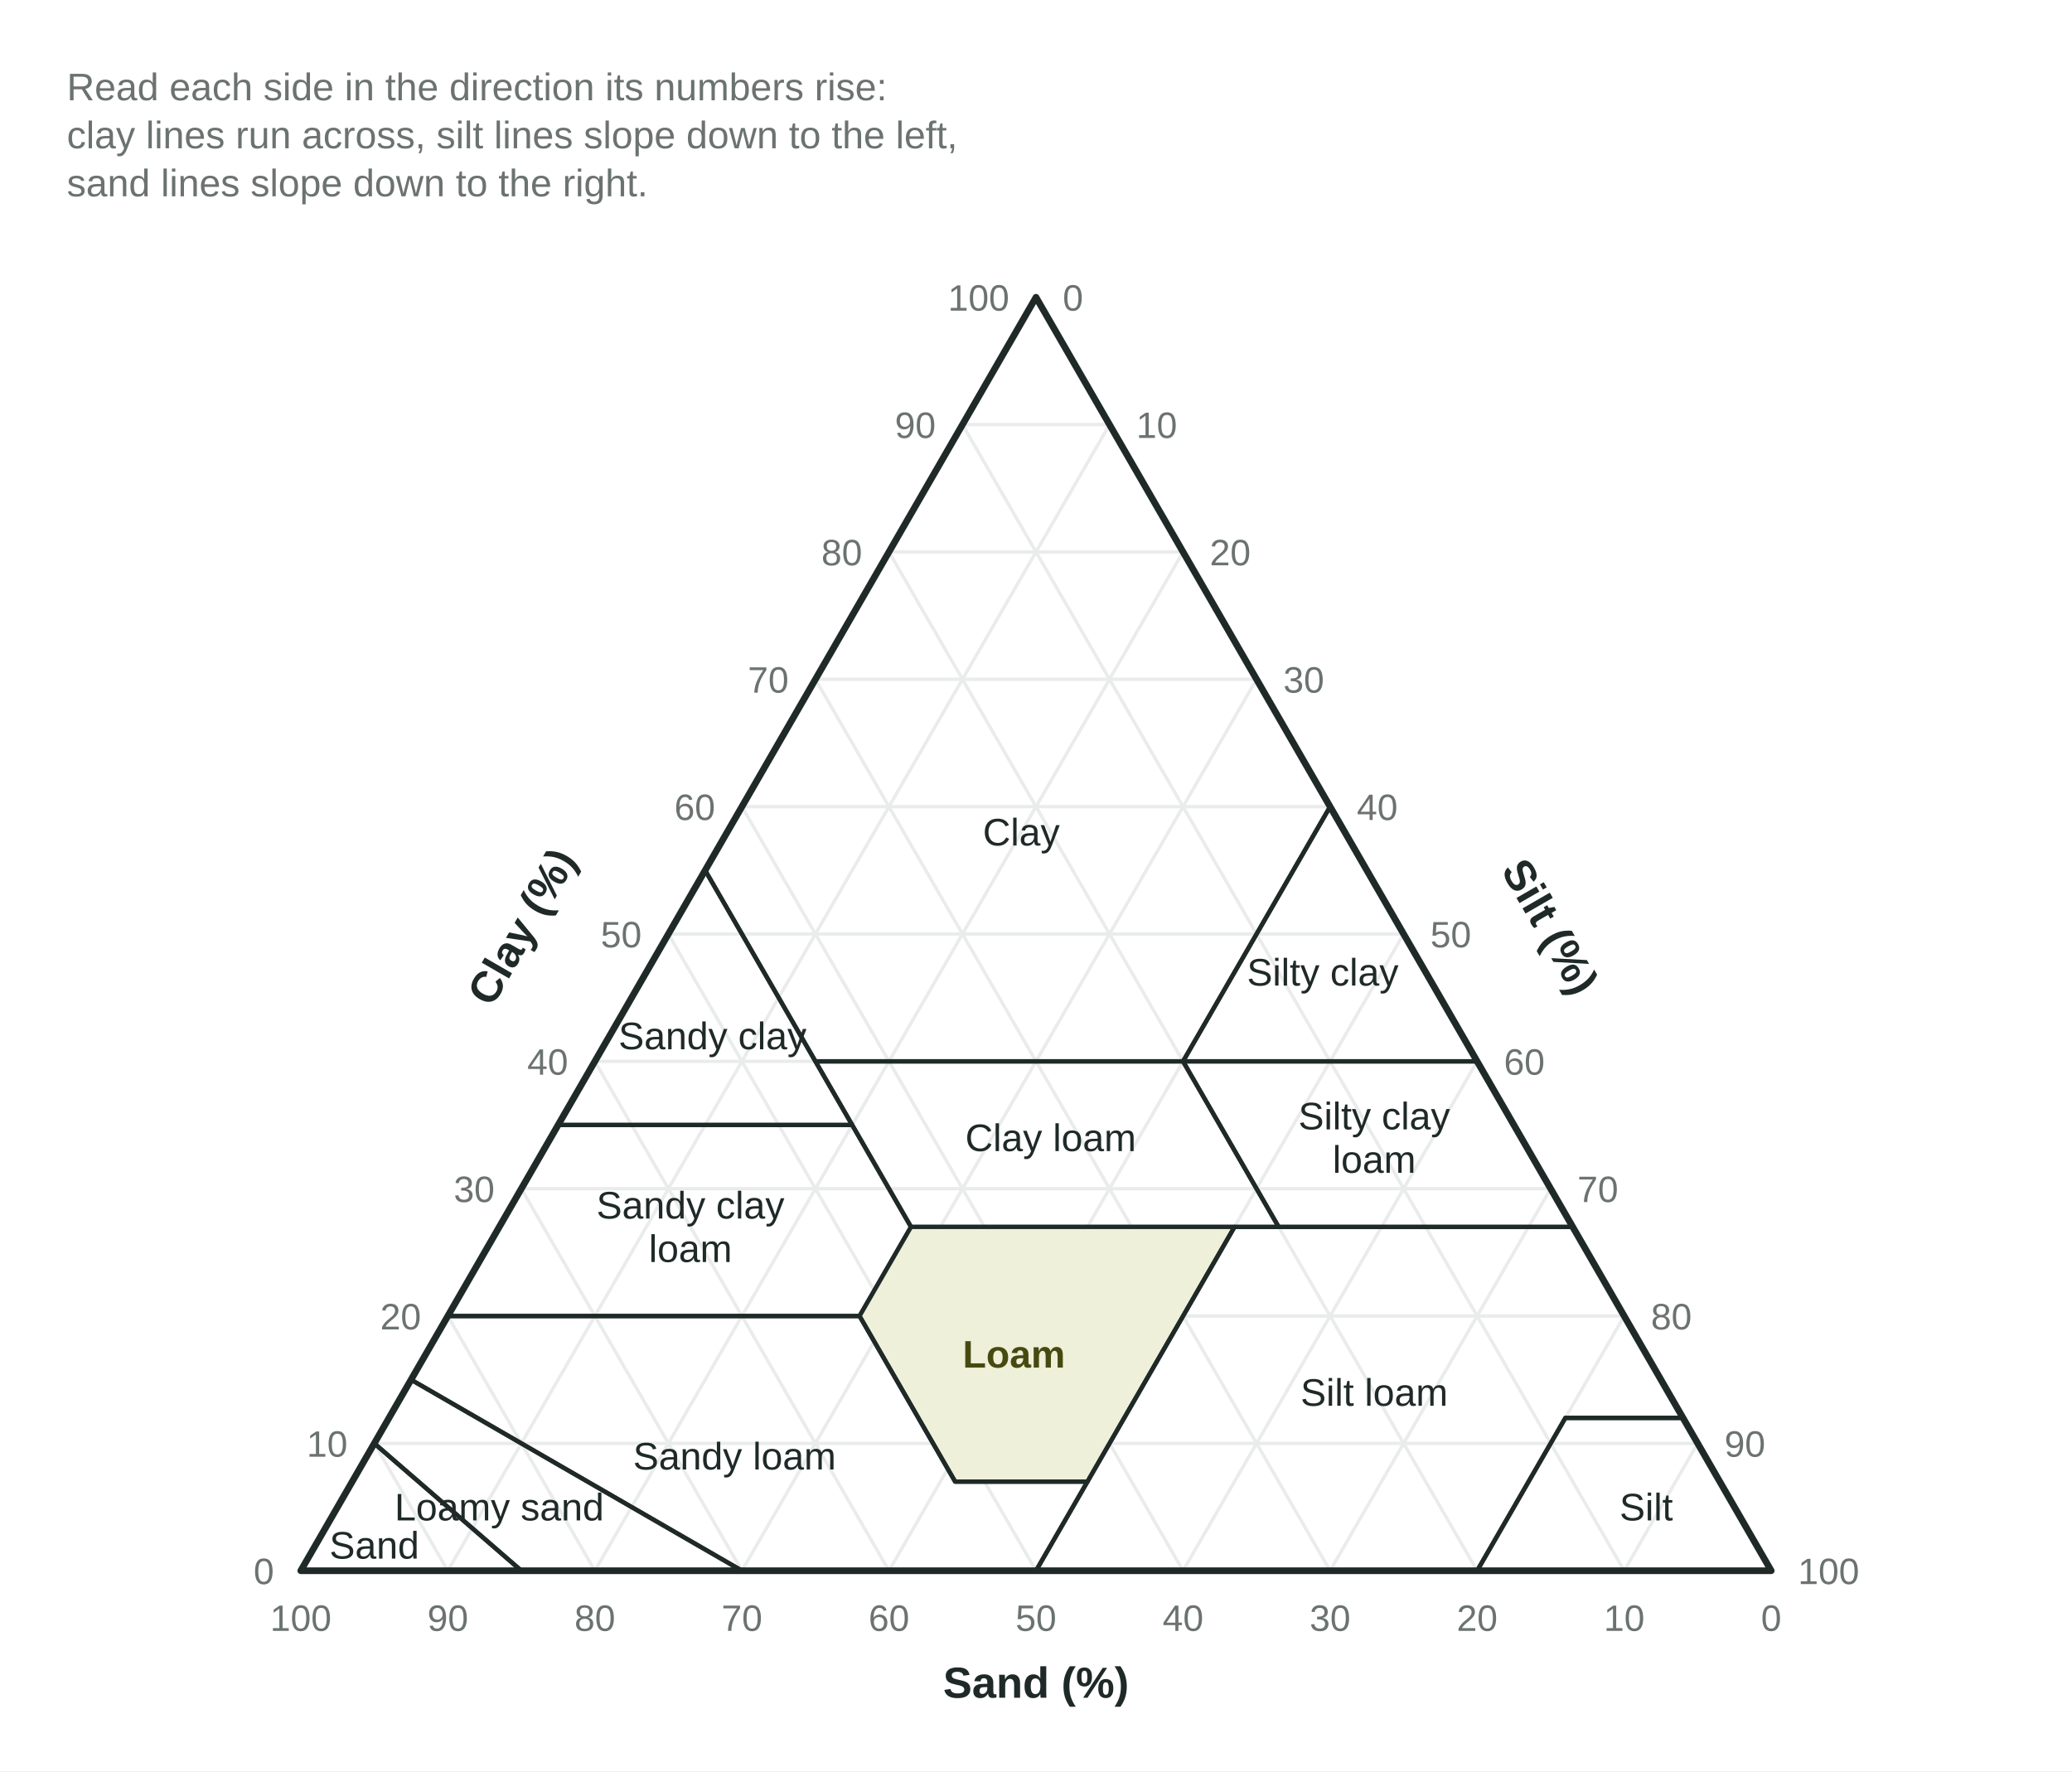
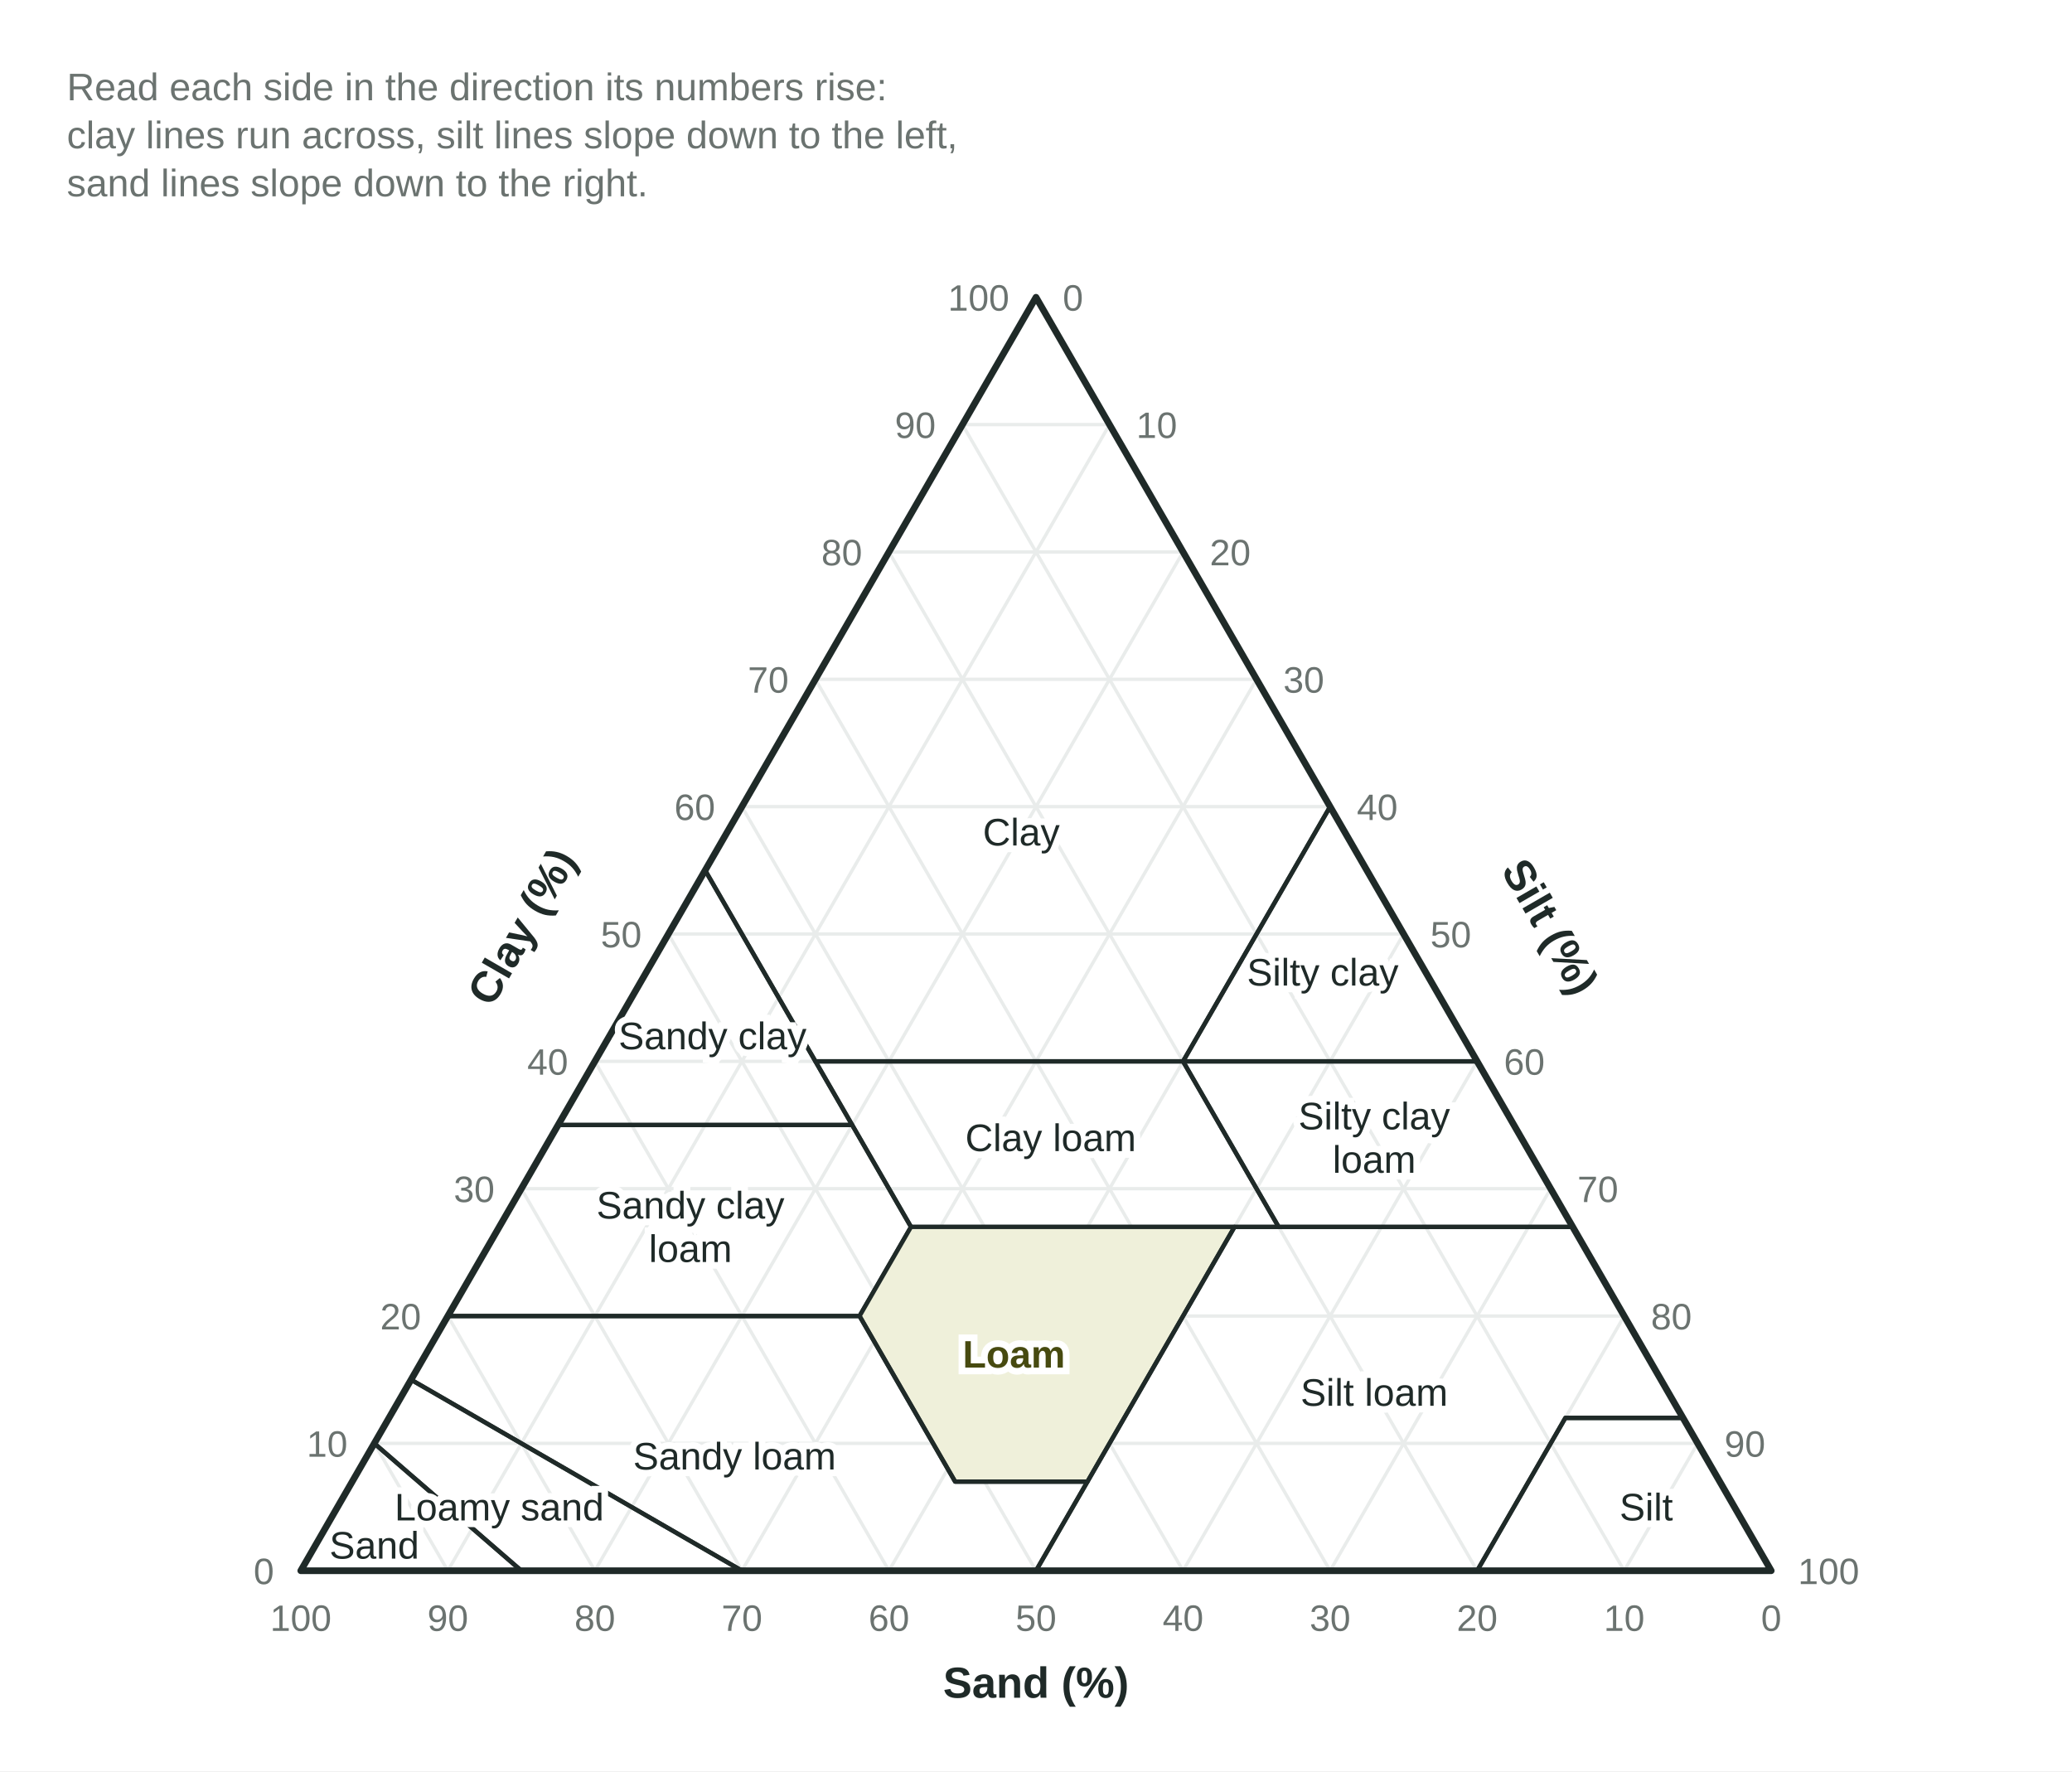
<svg xmlns="http://www.w3.org/2000/svg" viewBox="0 0 620 530" width="620" height="530" role="img" aria-labelledby="soil-properties-texture-triangle-t soil-properties-texture-triangle-d" font-family="Arial, Helvetica, sans-serif">
  <defs>
    <marker id="ar-ink" viewBox="0 0 10 10" refX="9" refY="5" markerUnits="userSpaceOnUse" markerWidth="11" markerHeight="11" orient="auto-start-reverse">
      <path d="M0,0 L10,5 L0,10 z" fill="#1F2A28" />
    </marker>
    <marker id="ar-olive" viewBox="0 0 10 10" refX="9" refY="5" markerUnits="userSpaceOnUse" markerWidth="11" markerHeight="11" orient="auto-start-reverse">
      <path d="M0,0 L10,5 L0,10 z" fill="#474A10" />
    </marker>
    <marker id="ar-blue" viewBox="0 0 10 10" refX="9" refY="5" markerUnits="userSpaceOnUse" markerWidth="11" markerHeight="11" orient="auto-start-reverse">
      <path d="M0,0 L10,5 L0,10 z" fill="#0072B2" />
    </marker>
    <marker id="ar-green" viewBox="0 0 10 10" refX="9" refY="5" markerUnits="userSpaceOnUse" markerWidth="11" markerHeight="11" orient="auto-start-reverse">
      <path d="M0,0 L10,5 L0,10 z" fill="#009E73" />
    </marker>
    <marker id="ar-verm" viewBox="0 0 10 10" refX="9" refY="5" markerUnits="userSpaceOnUse" markerWidth="11" markerHeight="11" orient="auto-start-reverse">
      <path d="M0,0 L10,5 L0,10 z" fill="#D55E00" />
    </marker>
    <marker id="ar-grey" viewBox="0 0 10 10" refX="9" refY="5" markerUnits="userSpaceOnUse" markerWidth="11" markerHeight="11" orient="auto-start-reverse">
      <path d="M0,0 L10,5 L0,10 z" fill="#6B7370" />
    </marker>
  </defs>
  <rect width="620" height="530" fill="#FFFFFF" />
  <line x1="112" y1="431.89" x2="508" y2="431.89" stroke="#E9ECEB" stroke-width="1" />
  <line x1="134" y1="470" x2="332" y2="127.05" stroke="#E9ECEB" stroke-width="1" />
  <line x1="486" y1="470" x2="288" y2="127.05" stroke="#E9ECEB" stroke-width="1" />
  <line x1="134" y1="393.79" x2="486" y2="393.79" stroke="#E9ECEB" stroke-width="1" />
  <line x1="178" y1="470" x2="354" y2="165.16" stroke="#E9ECEB" stroke-width="1" />
  <line x1="442" y1="470" x2="266" y2="165.16" stroke="#E9ECEB" stroke-width="1" />
  <line x1="156" y1="355.68" x2="464" y2="355.68" stroke="#E9ECEB" stroke-width="1" />
  <line x1="222" y1="470" x2="376" y2="203.26" stroke="#E9ECEB" stroke-width="1" />
  <line x1="398" y1="470" x2="244" y2="203.26" stroke="#E9ECEB" stroke-width="1" />
  <line x1="178" y1="317.58" x2="442" y2="317.58" stroke="#E9ECEB" stroke-width="1" />
  <line x1="266" y1="470" x2="398" y2="241.37" stroke="#E9ECEB" stroke-width="1" />
  <line x1="354" y1="470" x2="222" y2="241.37" stroke="#E9ECEB" stroke-width="1" />
  <line x1="200" y1="279.47" x2="420" y2="279.47" stroke="#E9ECEB" stroke-width="1" />
  <line x1="310" y1="470" x2="420" y2="279.47" stroke="#E9ECEB" stroke-width="1" />
  <line x1="310" y1="470" x2="200" y2="279.47" stroke="#E9ECEB" stroke-width="1" />
  <line x1="222" y1="241.37" x2="398" y2="241.37" stroke="#E9ECEB" stroke-width="1" />
  <line x1="354" y1="470" x2="442" y2="317.58" stroke="#E9ECEB" stroke-width="1" />
  <line x1="266" y1="470" x2="178" y2="317.58" stroke="#E9ECEB" stroke-width="1" />
  <line x1="244" y1="203.26" x2="376" y2="203.26" stroke="#E9ECEB" stroke-width="1" />
  <line x1="398" y1="470" x2="464" y2="355.68" stroke="#E9ECEB" stroke-width="1" />
  <line x1="222" y1="470" x2="156" y2="355.68" stroke="#E9ECEB" stroke-width="1" />
  <line x1="266" y1="165.16" x2="354" y2="165.16" stroke="#E9ECEB" stroke-width="1" />
  <line x1="442" y1="470" x2="486" y2="393.79" stroke="#E9ECEB" stroke-width="1" />
  <line x1="178" y1="470" x2="134" y2="393.79" stroke="#E9ECEB" stroke-width="1" />
  <line x1="288" y1="127.05" x2="332" y2="127.05" stroke="#E9ECEB" stroke-width="1" />
  <line x1="486" y1="470" x2="508" y2="431.89" stroke="#E9ECEB" stroke-width="1" />
  <line x1="134" y1="470" x2="112" y2="431.89" stroke="#E9ECEB" stroke-width="1" />
  <path d="M310 88.95 L398 241.37 L354 317.58 L244 317.58 L211 260.42 Z" fill="none" stroke="#1F2A28" stroke-width="1.3" stroke-linejoin="round" />
  <path d="M398 241.37 L442 317.58 L354 317.58 Z" fill="none" stroke="#1F2A28" stroke-width="1.3" stroke-linejoin="round" />
  <path d="M211 260.42 L244 317.58 L255 336.63 L167 336.63 Z" fill="none" stroke="#1F2A28" stroke-width="1.3" stroke-linejoin="round" />
  <path d="M354 317.58 L382.6 367.12 L272.6 367.12 L244 317.58 Z" fill="none" stroke="#1F2A28" stroke-width="1.3" stroke-linejoin="round" />
  <path d="M442 317.58 L470.6 367.12 L382.6 367.12 L354 317.58 Z" fill="none" stroke="#1F2A28" stroke-width="1.3" stroke-linejoin="round" />
  <path d="M255 336.63 L272.6 367.12 L257.2 393.79 L134 393.79 L167 336.63 Z" fill="none" stroke="#1F2A28" stroke-width="1.3" stroke-linejoin="round" />
  <path d="M272.6 367.12 L369.4 367.12 L325.4 443.33 L285.8 443.33 L257.2 393.79 Z" fill="#EFF0DA" stroke="#1F2A28" stroke-width="1.3" stroke-linejoin="round" />
  <path d="M369.4 367.12 L470.6 367.12 L503.6 424.27 L468.4 424.27 L442 470 L310 470 L325.4 443.33 Z" fill="none" stroke="#1F2A28" stroke-width="1.3" stroke-linejoin="round" />
  <path d="M503.6 424.27 L530 470 L442 470 L468.4 424.27 Z" fill="none" stroke="#1F2A28" stroke-width="1.3" stroke-linejoin="round" />
  <path d="M257.2 393.79 L285.8 443.33 L325.4 443.33 L310 470 L222 470 L123 412.84 L134 393.79 Z" fill="none" stroke="#1F2A28" stroke-width="1.3" stroke-linejoin="round" />
  <path d="M123 412.84 L222 470 L156 470 L112 431.89 Z" fill="none" stroke="#1F2A28" stroke-width="1.3" stroke-linejoin="round" />
  <path d="M112 431.89 L156 470 L90 470 Z" fill="none" stroke="#1F2A28" stroke-width="1.3" stroke-linejoin="round" />
  <path d="M90 470 L530 470 L310 88.95 Z" fill="none" stroke="#1F2A28" stroke-width="2" stroke-linejoin="round" />
-   <text x="305.6" y="252.99" font-size="11.5" font-weight="normal" fill="#1F2A28" text-anchor="middle">Clay</text>
-   <text x="395.8" y="294.91" font-size="11.5" font-weight="normal" fill="#1F2A28" text-anchor="middle">Silty clay</text>
-   <text x="213.2" y="313.96" font-size="11.5" font-weight="normal" fill="#1F2A28" text-anchor="middle">Sandy clay</text>
-   <text x="314.4" y="344.44" font-size="11.5" font-weight="normal" fill="#1F2A28" text-anchor="middle">Clay loam</text>
-   <text x="411.2" y="337.94" font-size="11.5" font-weight="normal" fill="#1F2A28" text-anchor="middle">Silty clay</text>
-   <text x="411.2" y="350.94" font-size="11.5" font-weight="normal" fill="#1F2A28" text-anchor="middle">loam</text>
-   <text x="206.6" y="364.62" font-size="11.5" font-weight="normal" fill="#1F2A28" text-anchor="middle">Sandy clay</text>
-   <text x="206.6" y="377.62" font-size="11.5" font-weight="normal" fill="#1F2A28" text-anchor="middle">loam</text>
-   <text x="303.4" y="409.22" font-size="11.5" font-weight="bold" fill="#474A10" text-anchor="middle">Loam</text>
-   <text x="411.2" y="420.65" font-size="11.5" font-weight="normal" fill="#1F2A28" text-anchor="middle">Silt loam</text>
-   <text x="492.6" y="454.95" font-size="11.5" font-weight="normal" fill="#1F2A28" text-anchor="middle">Silt</text>
-   <text x="219.8" y="439.71" font-size="11.5" font-weight="normal" fill="#1F2A28" text-anchor="middle">Sandy loam</text>
-   <text x="149.4" y="454.95" font-size="11.5" font-weight="normal" fill="#1F2A28" text-anchor="middle">Loamy sand</text>
-   <text x="112" y="466.38" font-size="11.5" font-weight="normal" fill="#1F2A28" text-anchor="middle">Sand</text>
+   <text x="305.6" y="252.99" font-size="11.5" font-weight="normal" fill="#1F2A28" text-anchor="middle" stroke="#FFFFFF" stroke-width="4" paint-order="stroke">Clay</text>
+   <text x="395.8" y="294.91" font-size="11.5" font-weight="normal" fill="#1F2A28" text-anchor="middle" stroke="#FFFFFF" stroke-width="4" paint-order="stroke">Silty clay</text>
+   <text x="213.2" y="313.96" font-size="11.5" font-weight="normal" fill="#1F2A28" text-anchor="middle" stroke="#FFFFFF" stroke-width="4" paint-order="stroke">Sandy clay</text>
+   <text x="314.4" y="344.44" font-size="11.5" font-weight="normal" fill="#1F2A28" text-anchor="middle" stroke="#FFFFFF" stroke-width="4" paint-order="stroke">Clay loam</text>
+   <text x="411.2" y="337.94" font-size="11.5" font-weight="normal" fill="#1F2A28" text-anchor="middle" stroke="#FFFFFF" stroke-width="4" paint-order="stroke">Silty clay</text>
+   <text x="411.2" y="350.94" font-size="11.5" font-weight="normal" fill="#1F2A28" text-anchor="middle" stroke="#FFFFFF" stroke-width="4" paint-order="stroke">loam</text>
+   <text x="206.6" y="364.62" font-size="11.5" font-weight="normal" fill="#1F2A28" text-anchor="middle" stroke="#FFFFFF" stroke-width="4" paint-order="stroke">Sandy clay</text>
+   <text x="206.6" y="377.62" font-size="11.5" font-weight="normal" fill="#1F2A28" text-anchor="middle" stroke="#FFFFFF" stroke-width="4" paint-order="stroke">loam</text>
+   <text x="303.4" y="409.22" font-size="11.5" font-weight="bold" fill="#474A10" text-anchor="middle" stroke="#FFFFFF" stroke-width="4" paint-order="stroke">Loam</text>
+   <text x="411.2" y="420.65" font-size="11.5" font-weight="normal" fill="#1F2A28" text-anchor="middle" stroke="#FFFFFF" stroke-width="4" paint-order="stroke">Silt loam</text>
+   <text x="492.6" y="454.95" font-size="11.5" font-weight="normal" fill="#1F2A28" text-anchor="middle" stroke="#FFFFFF" stroke-width="4" paint-order="stroke">Silt</text>
+   <text x="219.8" y="439.71" font-size="11.5" font-weight="normal" fill="#1F2A28" text-anchor="middle" stroke="#FFFFFF" stroke-width="4" paint-order="stroke">Sandy loam</text>
+   <text x="149.4" y="454.95" font-size="11.5" font-weight="normal" fill="#1F2A28" text-anchor="middle" stroke="#FFFFFF" stroke-width="4" paint-order="stroke">Loamy sand</text>
+   <text x="112" y="466.38" font-size="11.5" font-weight="normal" fill="#1F2A28" text-anchor="middle" stroke="#FFFFFF" stroke-width="4" paint-order="stroke">Sand</text>
  <text x="82" y="474" font-size="11" font-weight="normal" fill="#6B7370" text-anchor="end">0</text>
  <text x="318" y="92.95" font-size="11" font-weight="normal" fill="#6B7370" text-anchor="start">0</text>
  <text x="530" y="488" font-size="11" font-weight="normal" fill="#6B7370" text-anchor="middle">0</text>
  <text x="104" y="435.89" font-size="11" font-weight="normal" fill="#6B7370" text-anchor="end">10</text>
  <text x="340" y="131.05" font-size="11" font-weight="normal" fill="#6B7370" text-anchor="start">10</text>
  <text x="486" y="488" font-size="11" font-weight="normal" fill="#6B7370" text-anchor="middle">10</text>
  <text x="126" y="397.79" font-size="11" font-weight="normal" fill="#6B7370" text-anchor="end">20</text>
  <text x="362" y="169.16" font-size="11" font-weight="normal" fill="#6B7370" text-anchor="start">20</text>
  <text x="442" y="488" font-size="11" font-weight="normal" fill="#6B7370" text-anchor="middle">20</text>
  <text x="148" y="359.68" font-size="11" font-weight="normal" fill="#6B7370" text-anchor="end">30</text>
  <text x="384" y="207.26" font-size="11" font-weight="normal" fill="#6B7370" text-anchor="start">30</text>
  <text x="398" y="488" font-size="11" font-weight="normal" fill="#6B7370" text-anchor="middle">30</text>
  <text x="170" y="321.58" font-size="11" font-weight="normal" fill="#6B7370" text-anchor="end">40</text>
  <text x="406" y="245.37" font-size="11" font-weight="normal" fill="#6B7370" text-anchor="start">40</text>
  <text x="354" y="488" font-size="11" font-weight="normal" fill="#6B7370" text-anchor="middle">40</text>
  <text x="192" y="283.47" font-size="11" font-weight="normal" fill="#6B7370" text-anchor="end">50</text>
  <text x="428" y="283.47" font-size="11" font-weight="normal" fill="#6B7370" text-anchor="start">50</text>
  <text x="310" y="488" font-size="11" font-weight="normal" fill="#6B7370" text-anchor="middle">50</text>
  <text x="214" y="245.37" font-size="11" font-weight="normal" fill="#6B7370" text-anchor="end">60</text>
  <text x="450" y="321.58" font-size="11" font-weight="normal" fill="#6B7370" text-anchor="start">60</text>
  <text x="266" y="488" font-size="11" font-weight="normal" fill="#6B7370" text-anchor="middle">60</text>
  <text x="236" y="207.26" font-size="11" font-weight="normal" fill="#6B7370" text-anchor="end">70</text>
  <text x="472" y="359.68" font-size="11" font-weight="normal" fill="#6B7370" text-anchor="start">70</text>
  <text x="222" y="488" font-size="11" font-weight="normal" fill="#6B7370" text-anchor="middle">70</text>
  <text x="258" y="169.16" font-size="11" font-weight="normal" fill="#6B7370" text-anchor="end">80</text>
  <text x="494" y="397.79" font-size="11" font-weight="normal" fill="#6B7370" text-anchor="start">80</text>
  <text x="178" y="488" font-size="11" font-weight="normal" fill="#6B7370" text-anchor="middle">80</text>
  <text x="280" y="131.05" font-size="11" font-weight="normal" fill="#6B7370" text-anchor="end">90</text>
  <text x="516" y="435.89" font-size="11" font-weight="normal" fill="#6B7370" text-anchor="start">90</text>
  <text x="134" y="488" font-size="11" font-weight="normal" fill="#6B7370" text-anchor="middle">90</text>
  <text x="302" y="92.95" font-size="11" font-weight="normal" fill="#6B7370" text-anchor="end">100</text>
  <text x="538" y="474" font-size="11" font-weight="normal" fill="#6B7370" text-anchor="start">100</text>
  <text x="90" y="488" font-size="11" font-weight="normal" fill="#6B7370" text-anchor="middle">100</text>
  <text x="160" y="279.47" font-size="13" font-weight="bold" fill="#1F2A28" text-anchor="middle" transform="rotate(-60 160 279.47)">Clay (%)</text>
  <text x="460" y="279.47" font-size="13" font-weight="bold" fill="#1F2A28" text-anchor="middle" transform="rotate(60 460 279.47)">Silt (%)</text>
  <text x="310" y="508" font-size="13" font-weight="bold" fill="#1F2A28" text-anchor="middle">Sand (%)</text>
  <text x="20" y="30" font-size="11.5" font-weight="normal" fill="#6B7370" text-anchor="start">Read each side in the direction its numbers rise:</text>
  <text x="20" y="44.38" font-size="11.5" font-weight="normal" fill="#6B7370" text-anchor="start">clay lines run across, silt lines slope down to the left,</text>
  <text x="20" y="58.75" font-size="11.5" font-weight="normal" fill="#6B7370" text-anchor="start">sand lines slope down to the right.</text>
</svg>
